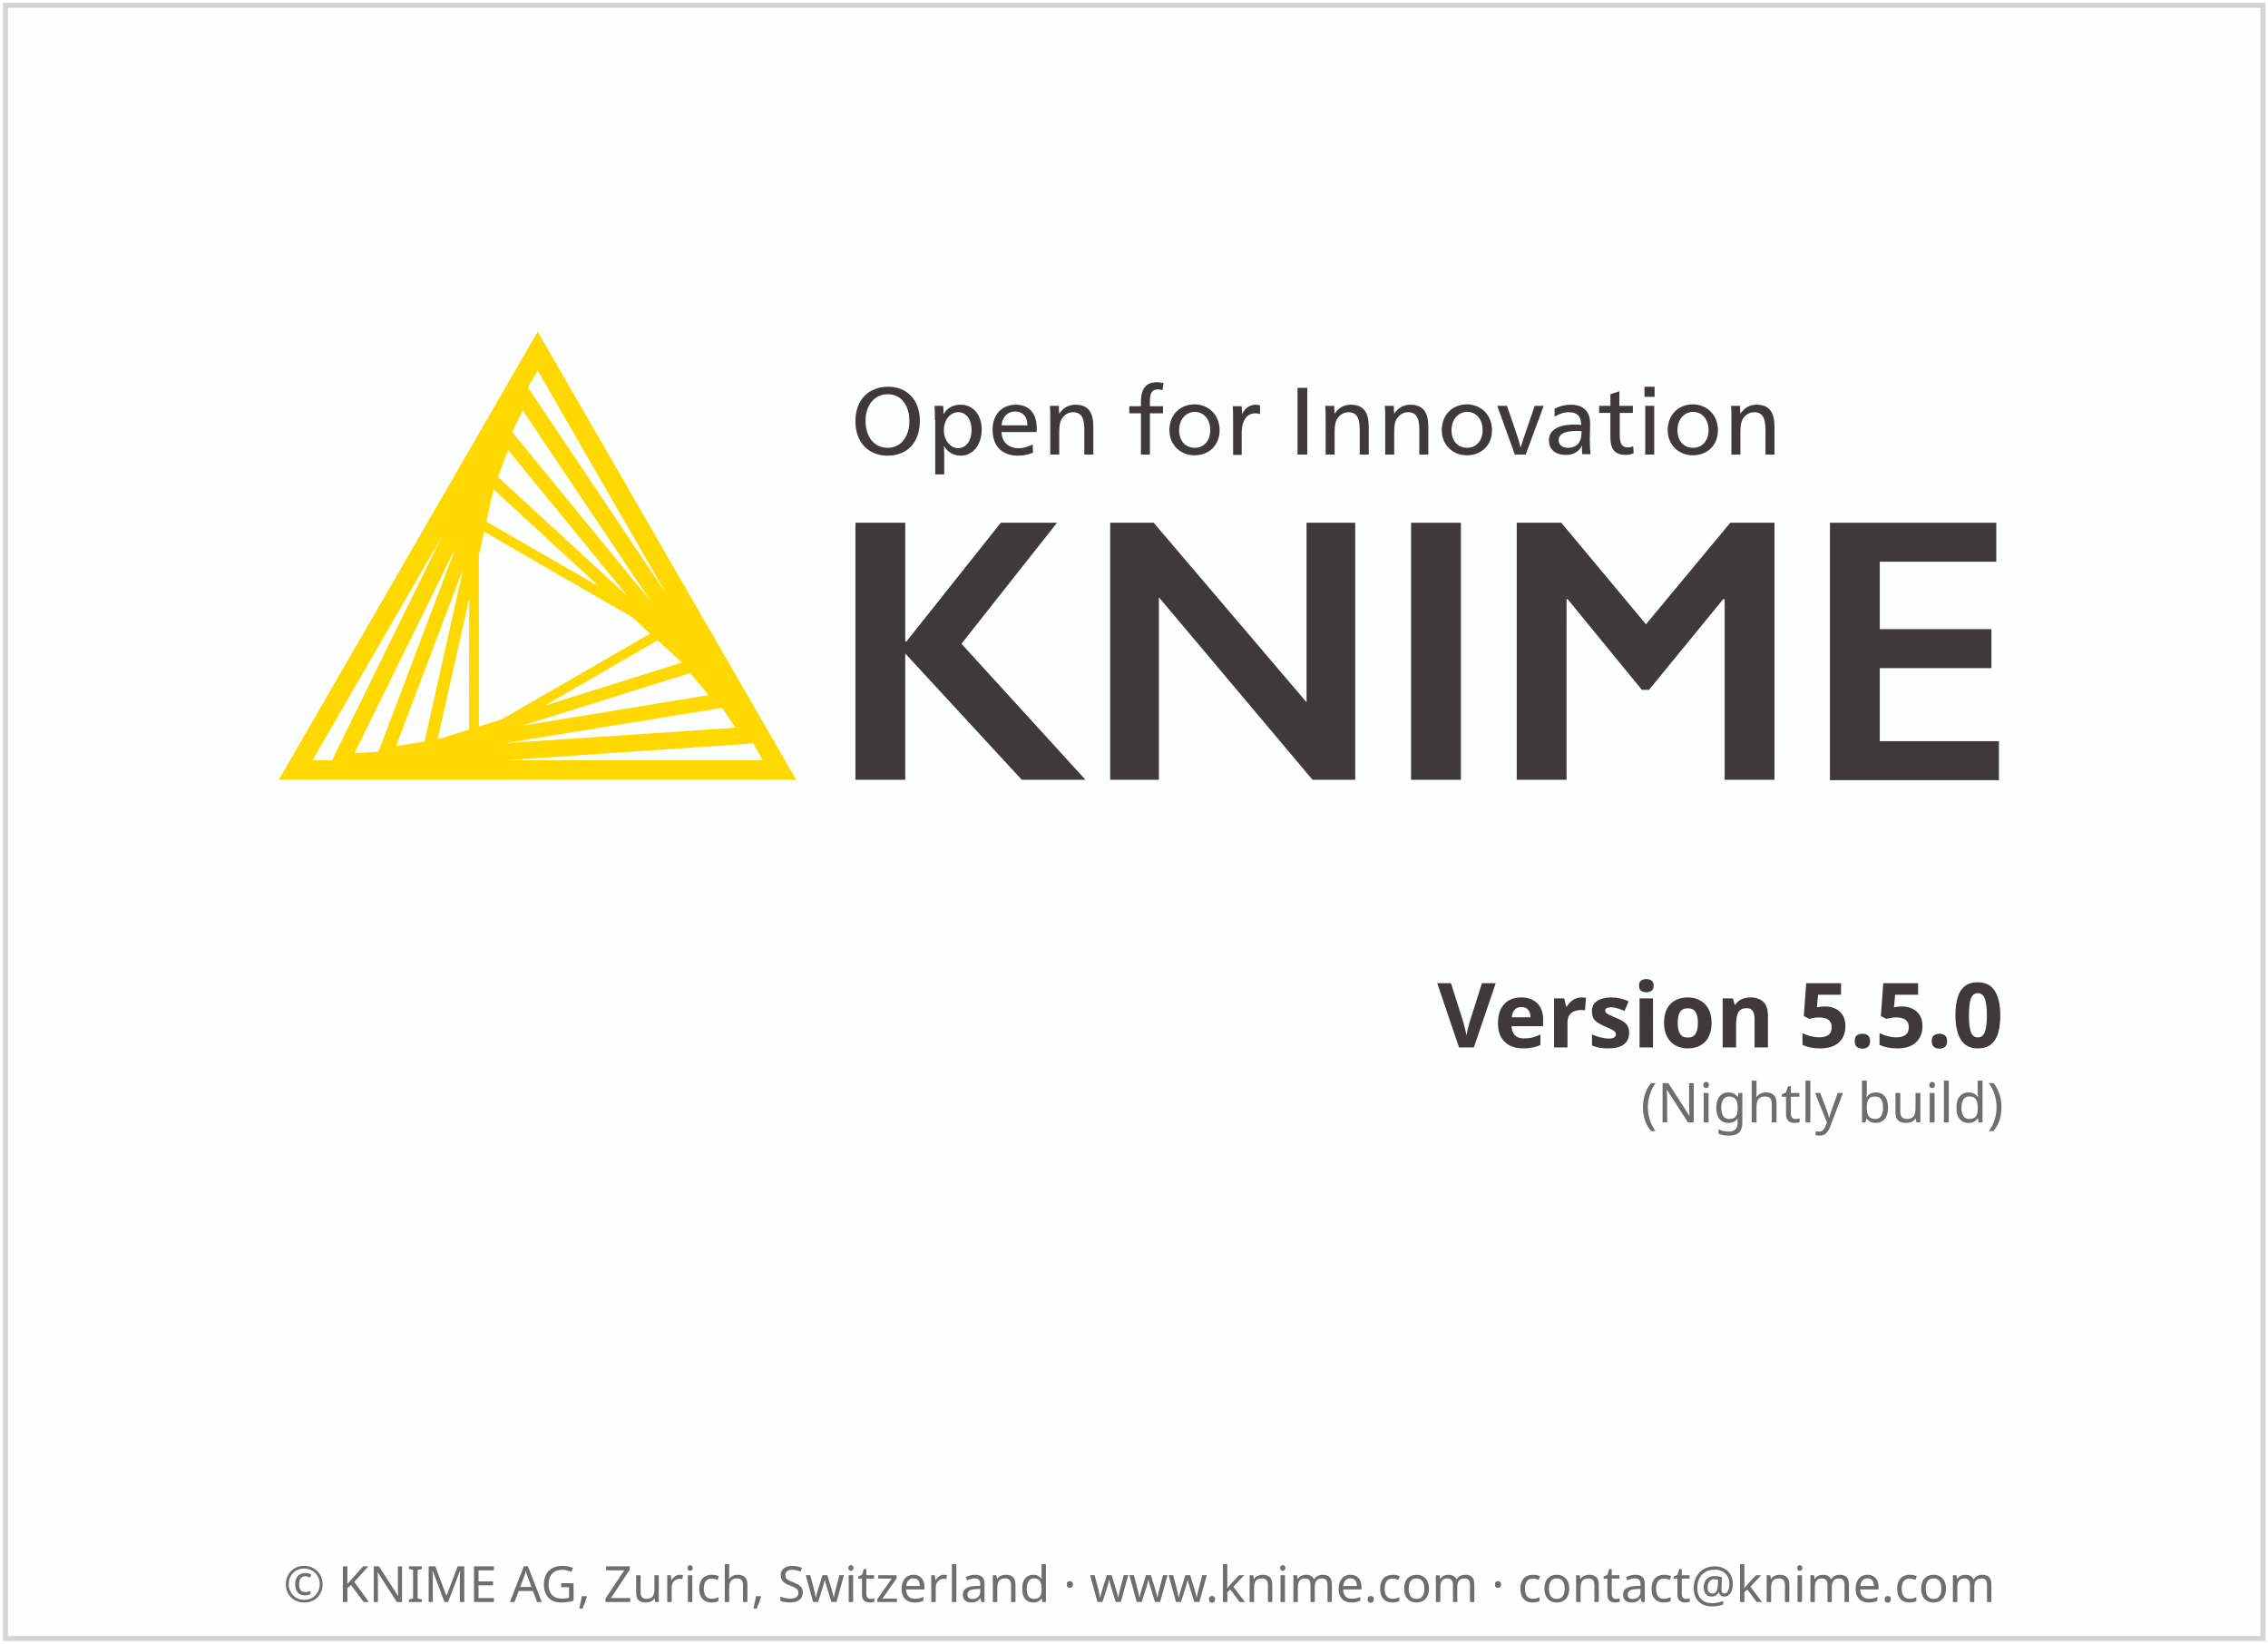
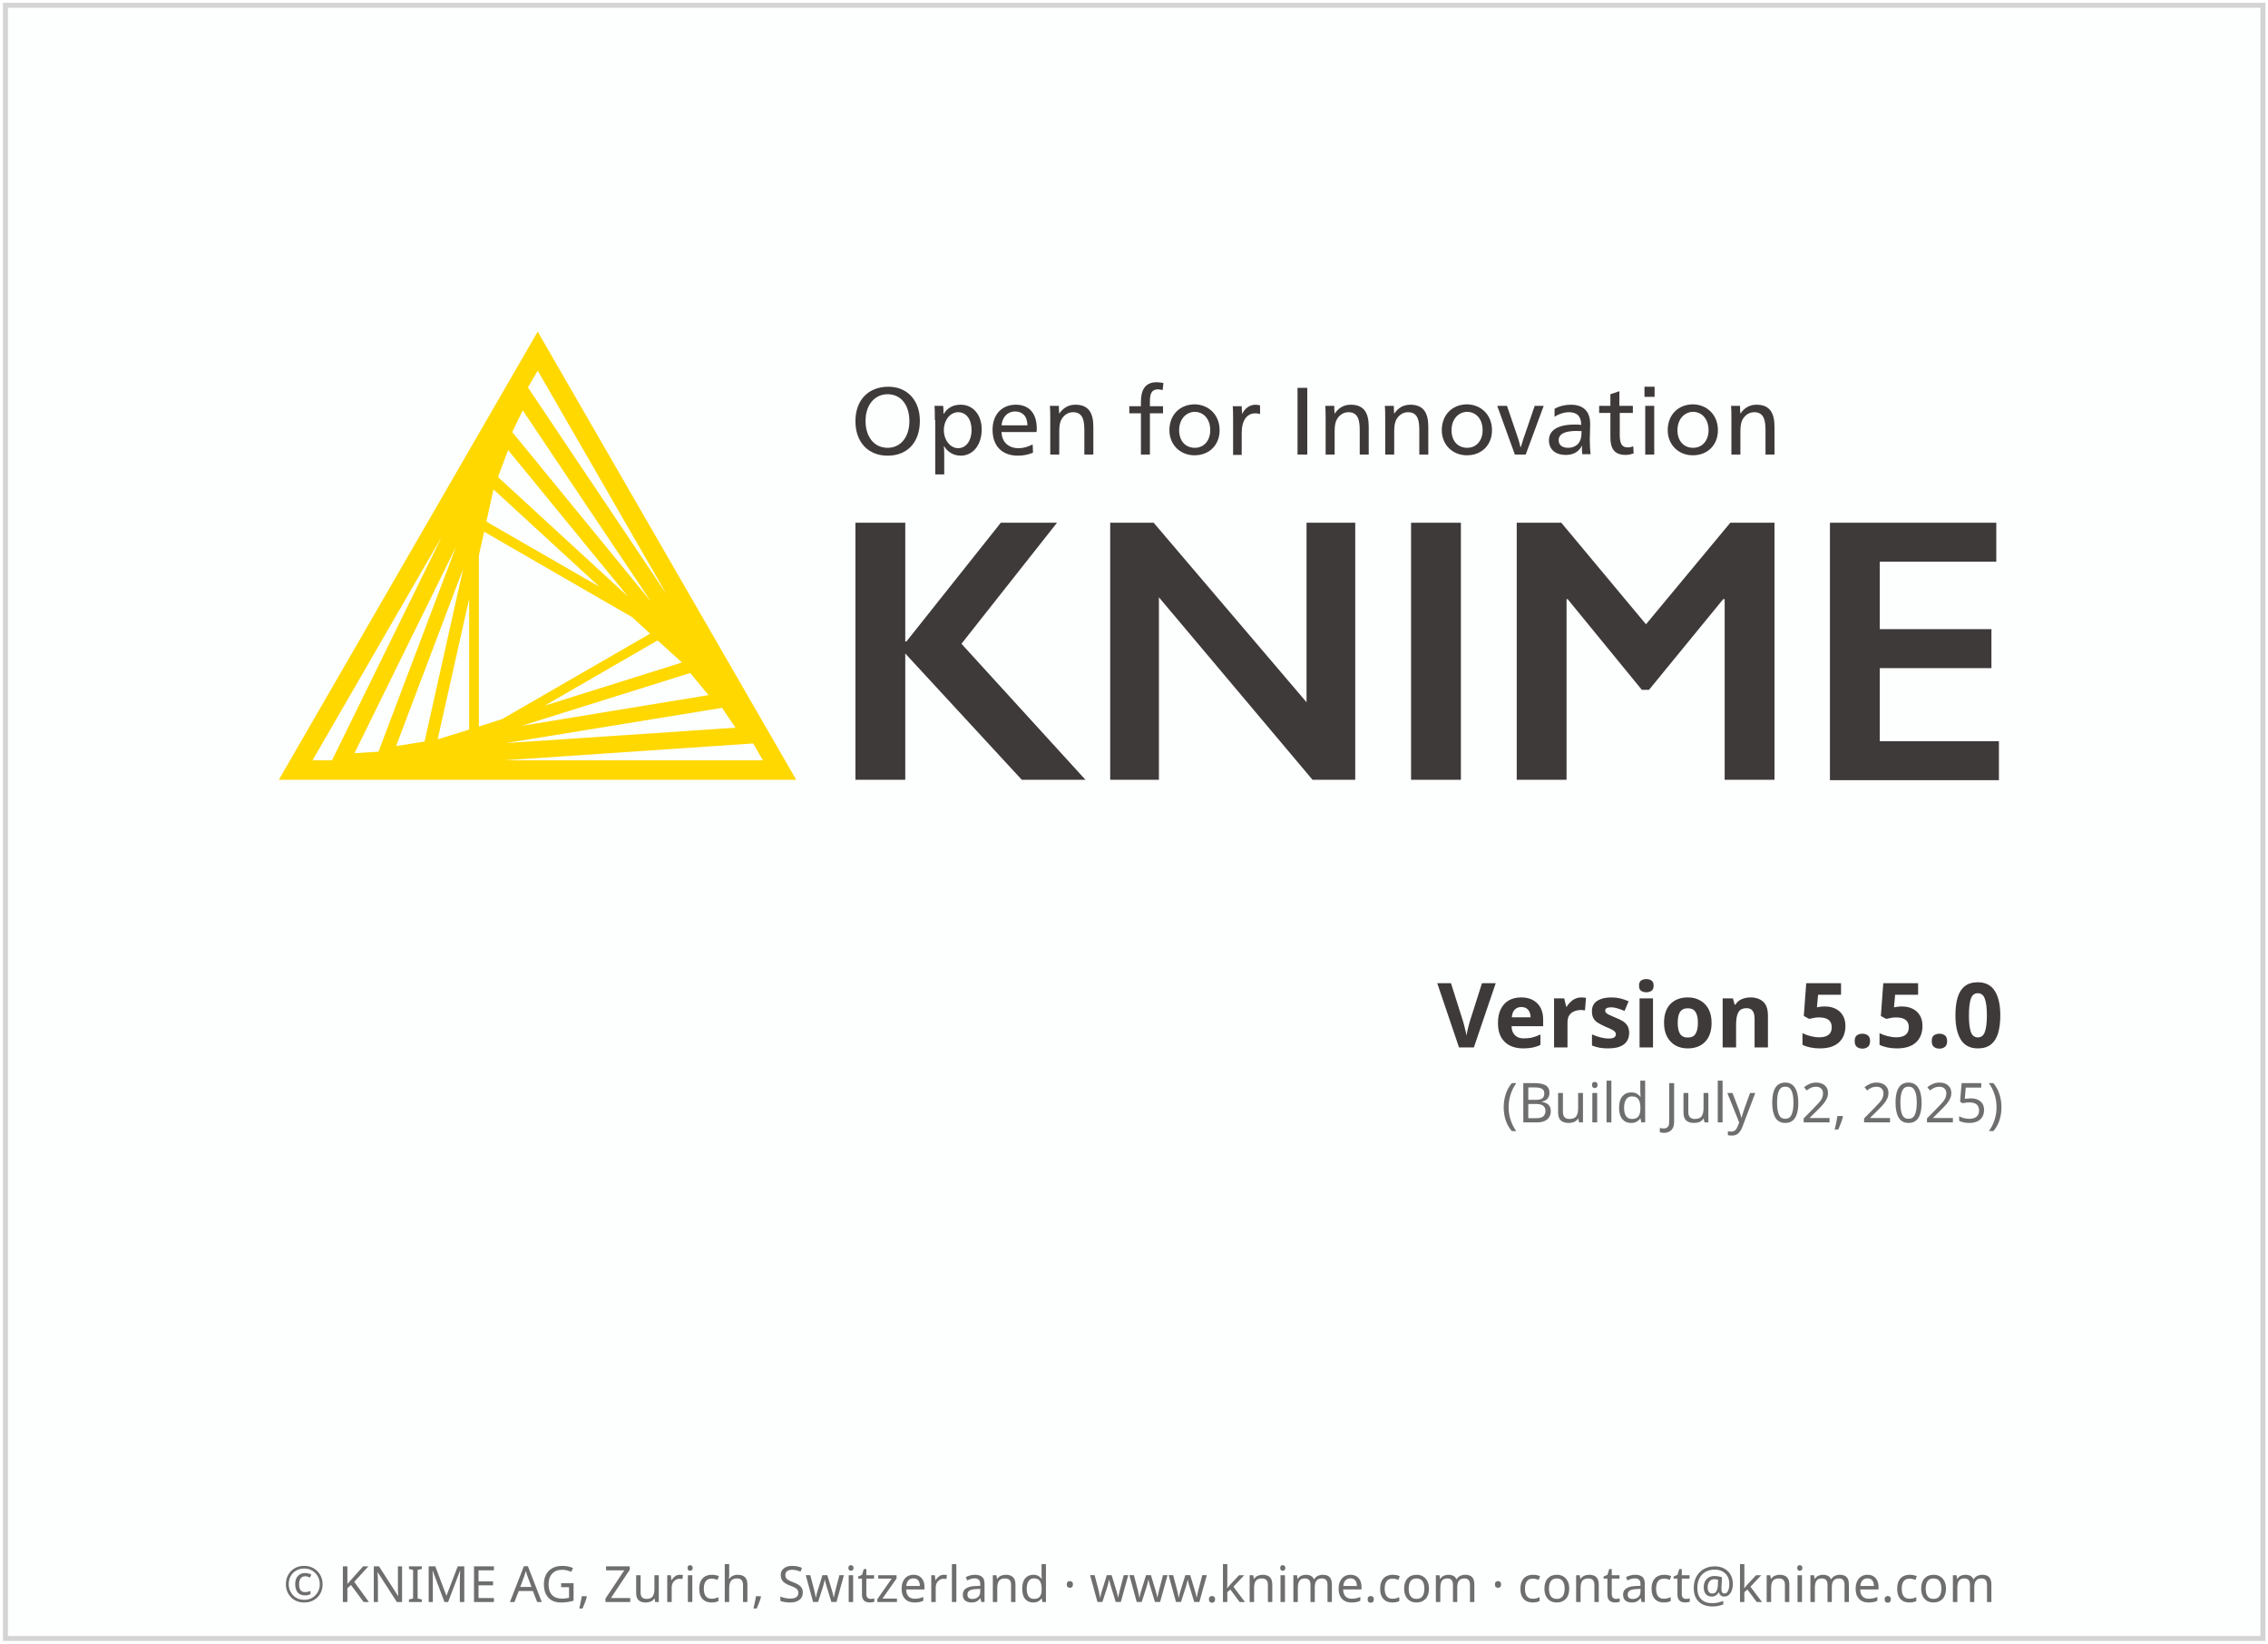
<svg xmlns="http://www.w3.org/2000/svg" height="329" width="454">
  <g transform="translate(1.086609,119.656)">
    <rect height="326.9" style="fill:#FDFEFE;stroke:#D5D4D4;stroke-width:1" width="451.9" x="0" y="-118.6" />
    <text style="text-align:center; font-size:10px;fill:#6E6E6E;font-family:sans-serif;" text-anchor="middle" width="454" x="227" y="201">© KNIME AG, Zurich, Switzerland · www.knime.com · contact@knime.com</text>
    <text id="KNIME-Version" style="font-size:18px;text-align:end;text-anchor:end;fill:#3E3A39;font-family:sans-serif;font-weight:bold" x="400" y="90">
      <tspan style="text-align:end;text-anchor:end">Version 5.5.0</tspan>
    </text>
    <text id="KNIME-Builddate" style="font-size:11px;text-align:end;text-anchor:end;fill:#6E6E6E;font-family:sans-serif" x="400" y="105">
-       <tspan style="text-align:end;text-anchor:end">(Nightly build)</tspan>
+       <tspan style="text-align:end;text-anchor:end">(Build July 02, 2025)</tspan>
    </text>
    <g transform="matrix(0.75,0,0,0.75,38,-70)">
      <path class="yellow" d="m 91.4,22.3 -69.1,119.6 138.1,0 -69,-119.6 z m -15.7,105.4 0,-45.7 1.4,-6.3 39.5,22.8 4.8,4.4 -39.5,22.8 -6.2,2 z m 2,-54.7 1.9,-8.6 28.3,26 L 77.7,73 Z m -4.6,55.5 -8.4,2.6 8.4,-37.5 0,34.9 z m 50.3,-23.8 6.5,5.9 -36.6,11.5 30.1,-17.4 z M 80.8,61.1 83.5,53.9 115.5,93 80.8,61.1 Z m -19.6,70.6 -7.6,1.2 17.9,-47.3 -10.3,46.1 z m 70.9,-18.3 4.9,5.9 -49.9,8.2 45,-14.1 z m -47.5,-64.3 2.8,-5.8 34.2,51 -37,-45.2 z m -35.7,85.3 -6.4,0.4 27.1,-55.1 -20.7,54.7 z m 91.7,-11.7 3.6,5.3 -61.3,4.1 57.7,-9.4 z m -14.8,-30.3 -37,-55.2 2.6,-4.5 34.4,59.7 z M 65.8,77 36.5,136.7 31.3,136.7 65.8,77 Z m 16.7,59.7 66.4,-4.5 2.6,4.5 -69,0 z" />
      <g class="masala">
        <g>
          <path d="m 193.4,46.1 c 0,5.7 -3.3,9.3 -8.6,9.3 -5.2,0 -8.6,-3.6 -8.6,-9.2 0,-5.7 3.5,-9.2 8.8,-9.2 5,0 8.4,3.6 8.4,9.1 z m -14.5,0 c 0,4.3 2.3,7.2 5.9,7.2 3.5,0 5.8,-2.9 5.8,-7.1 0,-4.4 -2.3,-7.2 -5.8,-7.2 -3.5,0 -5.9,2.9 -5.9,7.1 z" />
          <path d="m 197.4,45.9 c 0,-1.4 0,-2.8 -0.1,-3.8 l 2.3,0 c 0.1,0.5 0.1,1.4 0.1,2.1 l 0.1,0 c 1,-1.6 2.5,-2.4 4.5,-2.4 3.3,0 5.6,2.7 5.6,6.6 0,4.1 -2.3,7 -5.6,7 -2,0 -3.6,-1.1 -4.4,-2.5 l -0.1,0 c 0.1,0.5 0.1,2.4 0.1,3.2 l 0,4.3 -2.4,0 0,-14.5 z m 2.4,2.7 c 0,2.6 1.7,4.8 3.8,4.8 2.2,0 3.6,-2.1 3.6,-4.8 0,-2.9 -1.4,-4.8 -3.6,-4.8 -2.1,0 -3.8,2.1 -3.8,4.8 z" />
          <path d="m 215.2,49.2 c 0.1,2.6 1.9,4.2 4.5,4.2 1.5,0 2.6,-0.4 3.8,-1 l 0.1,2.2 c -1.2,0.5 -2.5,0.8 -4,0.8 -4.3,0 -6.8,-2.6 -6.8,-6.9 0,-4.1 2.5,-6.7 6.2,-6.7 3.4,0 5.6,2.1 5.6,6.4 0,0.3 0,0.7 -0.1,0.9 l -9.3,0 z m 6.9,-1.9 c 0,-2.5 -1.4,-3.7 -3.3,-3.7 -1.9,0 -3.4,1.4 -3.6,3.7 l 6.9,0 z" />
          <path d="m 230.6,44.2 c 1,-1.5 2.4,-2.4 4.3,-2.4 3.7,0 4.8,2.4 4.8,5.9 l 0,7.4 -2.4,0 0,-6.4 c 0,-2.5 -0.3,-4.9 -3,-4.9 -1.3,0 -2.4,0.7 -3.1,1.9 -0.4,0.7 -0.6,1.7 -0.6,3.2 l 0,6.2 -2.4,0 0,-9.2 c 0,-1.4 0,-2.8 -0.1,-3.8 l 2.4,0 c 0,0.5 0,1.4 0.1,2.1 l 0,0 z" />
          <path d="m 258.2,37.9 c -0.4,-0.1 -0.9,-0.2 -1.2,-0.2 -1.6,0 -2.2,0.9 -2.2,3.2 l 0,1.3 3.5,0 0,1.9 -3.5,0 0,11 -2.4,0 0,-11 -3.1,0 0,-1.9 3.1,0 0,-1.2 c 0,-3.1 1.1,-5.2 4.2,-5.2 0.6,0 1.1,0.1 1.8,0.2 l -0.2,1.9 z" />
          <path d="m 273.4,48.6 c 0,4 -2.8,6.7 -6.7,6.7 -3.8,0 -6.7,-2.8 -6.7,-6.7 0,-4.1 2.8,-6.9 6.8,-6.9 3.8,0.1 6.6,2.9 6.6,6.9 z m -10.8,0 c 0,2.9 1.7,4.7 4.2,4.7 2.4,0 4.1,-1.9 4.1,-4.7 0,-2.9 -1.7,-4.9 -4.2,-4.9 -2.4,0.1 -4.1,2.1 -4.1,4.9 z" />
          <path d="m 279.4,44.3 c 0.7,-1.5 2,-2.5 3.6,-2.5 0.5,0 0.9,0.1 1.2,0.2 l 0,2.3 c -0.3,-0.1 -0.7,-0.2 -1.3,-0.2 -2.2,0 -3.6,1.9 -3.6,5.2 l 0,5.9 -2.3,0 0,-9.2 c 0,-1.4 0,-2.8 -0.1,-3.8 l 2.4,0 c 0,0.5 0.1,1.4 0.1,2.1 l 0,0 z" />
          <path d="m 296.8,55.1 -2.6,0 0,-17.8 2.6,0 0,17.8 z" />
          <path d="m 304.1,44.2 c 1,-1.5 2.4,-2.4 4.3,-2.4 3.7,0 4.8,2.4 4.8,5.9 l 0,7.4 -2.4,0 0,-6.4 c 0,-2.5 -0.3,-4.9 -3,-4.9 -1.3,0 -2.4,0.7 -3.1,1.9 -0.4,0.7 -0.6,1.7 -0.6,3.2 l 0,6.2 -2.4,0 0,-9.2 c 0,-1.4 0,-2.8 -0.1,-3.8 l 2.4,0 c 0,0.5 0,1.4 0.1,2.1 l 0,0 z" />
          <path d="m 320,44.2 c 1,-1.5 2.4,-2.4 4.3,-2.4 3.7,0 4.8,2.4 4.8,5.9 l 0,7.4 -2.4,0 0,-6.4 c 0,-2.5 -0.3,-4.9 -3,-4.9 -1.3,0 -2.4,0.7 -3.1,1.9 -0.4,0.7 -0.6,1.7 -0.6,3.2 l 0,6.2 -2.4,0 0,-9.2 c 0,-1.4 0,-2.8 -0.1,-3.8 l 2.4,0 c 0,0.5 0,1.4 0.1,2.1 l 0,0 z" />
          <path d="m 346.1,48.6 c 0,4 -2.8,6.7 -6.7,6.7 -3.8,0 -6.7,-2.8 -6.7,-6.7 0,-4.1 2.8,-6.9 6.8,-6.9 3.8,0.1 6.6,2.9 6.6,6.9 z m -10.8,0 c 0,2.9 1.7,4.7 4.2,4.7 2.4,0 4.1,-1.9 4.1,-4.7 0,-2.9 -1.7,-4.9 -4.2,-4.9 -2.4,0.1 -4.1,2.1 -4.1,4.9 z" />
          <path d="m 352.8,50 c 0.3,0.8 0.7,2.2 0.9,3.1 l 0.1,0 c 0.3,-0.9 0.7,-2.4 1,-3.1 l 2.7,-7.9 2.4,0 -4.8,13 -2.9,0 -4.7,-13 2.6,0 2.7,7.9 z" />
          <path d="m 362.8,42.9 c 1.2,-0.7 2.8,-1.1 4.3,-1.1 3.8,0 5.2,2.2 5.2,5.1 0,1.7 -0.1,3.7 -0.1,4.2 0,1.4 0.1,3 0.2,3.9 l -2.2,0 c 0,-0.2 -0.1,-0.7 -0.1,-1.1 0,-0.3 0,-0.8 0.1,-1.1 l -0.1,0 c -0.9,1.6 -2.3,2.4 -4.3,2.4 -2.8,0 -4.5,-1.5 -4.5,-3.9 0,-2.7 2.4,-4.2 6.8,-4.2 0.5,0 1.3,0 1.8,0.1 l 0,-0.1 c 0,-2.2 -1.1,-3.3 -3.3,-3.3 -1.3,0 -2.7,0.5 -3.8,1.2 l 0,-2.1 z m 5.9,5.9 c -3.2,0 -4.8,0.8 -4.8,2.5 0,1.3 1,2 2.5,2 1.5,0 2.7,-0.7 3.2,-1.9 0.3,-0.6 0.4,-1.4 0.4,-2.6 -0.2,0.1 -0.7,0 -1.3,0 z" />
          <path d="m 380.2,42.1 3.5,0 0,1.9 -3.5,0 0,5.7 c 0,2.1 0.3,3.5 2.2,3.5 0.5,0 0.9,-0.1 1.4,-0.3 l 0.1,1.9 c -0.6,0.2 -1.3,0.4 -2.1,0.4 -3.3,0 -4.1,-2 -4.1,-4.8 l 0,-6.4 -3,0 0,-1.9 3,0 0,-3.1 2.4,-0.8 0,3.9 z" />
          <path d="m 389.5,39.7 -2.7,0 0,-2.7 2.7,0 0,2.7 z m -0.1,15.4 -2.4,0 0,-13 2.4,0 0,13 z" />
          <path d="m 406.4,48.6 c 0,4 -2.8,6.7 -6.7,6.7 -3.8,0 -6.7,-2.8 -6.7,-6.7 0,-4.1 2.8,-6.9 6.8,-6.9 3.8,0.1 6.6,2.9 6.6,6.9 z m -10.8,0 c 0,2.9 1.7,4.7 4.2,4.7 2.4,0 4.1,-1.9 4.1,-4.7 0,-2.9 -1.7,-4.9 -4.2,-4.9 -2.4,0.1 -4.1,2.1 -4.1,4.9 z" />
          <path d="m 412.4,44.2 c 1,-1.5 2.4,-2.4 4.3,-2.4 3.7,0 4.8,2.4 4.8,5.9 l 0,7.4 -2.4,0 0,-6.4 c 0,-2.5 -0.3,-4.9 -3,-4.9 -1.3,0 -2.4,0.7 -3.1,1.9 -0.4,0.7 -0.6,1.7 -0.6,3.2 l 0,6.2 -2.4,0 0,-9.2 c 0,-1.4 0,-2.8 -0.1,-3.8 l 2.4,0 c 0,0.5 0,1.4 0.1,2.1 l 0,0 z" />
        </g>
        <g>
          <path d="m 189.5,73.3 0,31.7 0.3,0 25.2,-31.7 15,0 -25.5,32.3 33.1,36.3 -17,0 -31.1,-33.7 0,33.7 -13.3,0 0,-68.6 13.3,0 z" />
          <path d="m 255.8,73.3 40.8,47.9 0,-47.9 13,0 0,68.6 -11.4,0 -41,-48.7 0,48.7 -13,0 0,-68.6 11.6,0 z" />
          <path d="m 337.8,73.3 0,68.6 -13.3,0 0,-68.6 13.3,0 z" />
          <path d="m 364.6,73.3 22.6,27.1 22.5,-27.1 11.8,0 0,68.6 -13.3,0 0,-48.2 -0.4,0 -19.8,24.2 -1.9,0 -19.8,-24.2 -0.3,0 0,48.2 -13.3,0 0,-68.6 11.9,0 z" />
          <path d="m 480.7,73.3 0,10.4 -31.1,0 0,18 29.8,0 0,10.4 -29.8,0 0,19.5 31.8,0 0,10.4 -45.1,0 0,-68.7 44.4,0 z" />
        </g>
      </g>
    </g>
  </g>
  <style type="text/css">
	.yellow {
		fill:#FFD800;
	}
	.masala {
		fill:#3E3A39;
	}
</style>
</svg>
